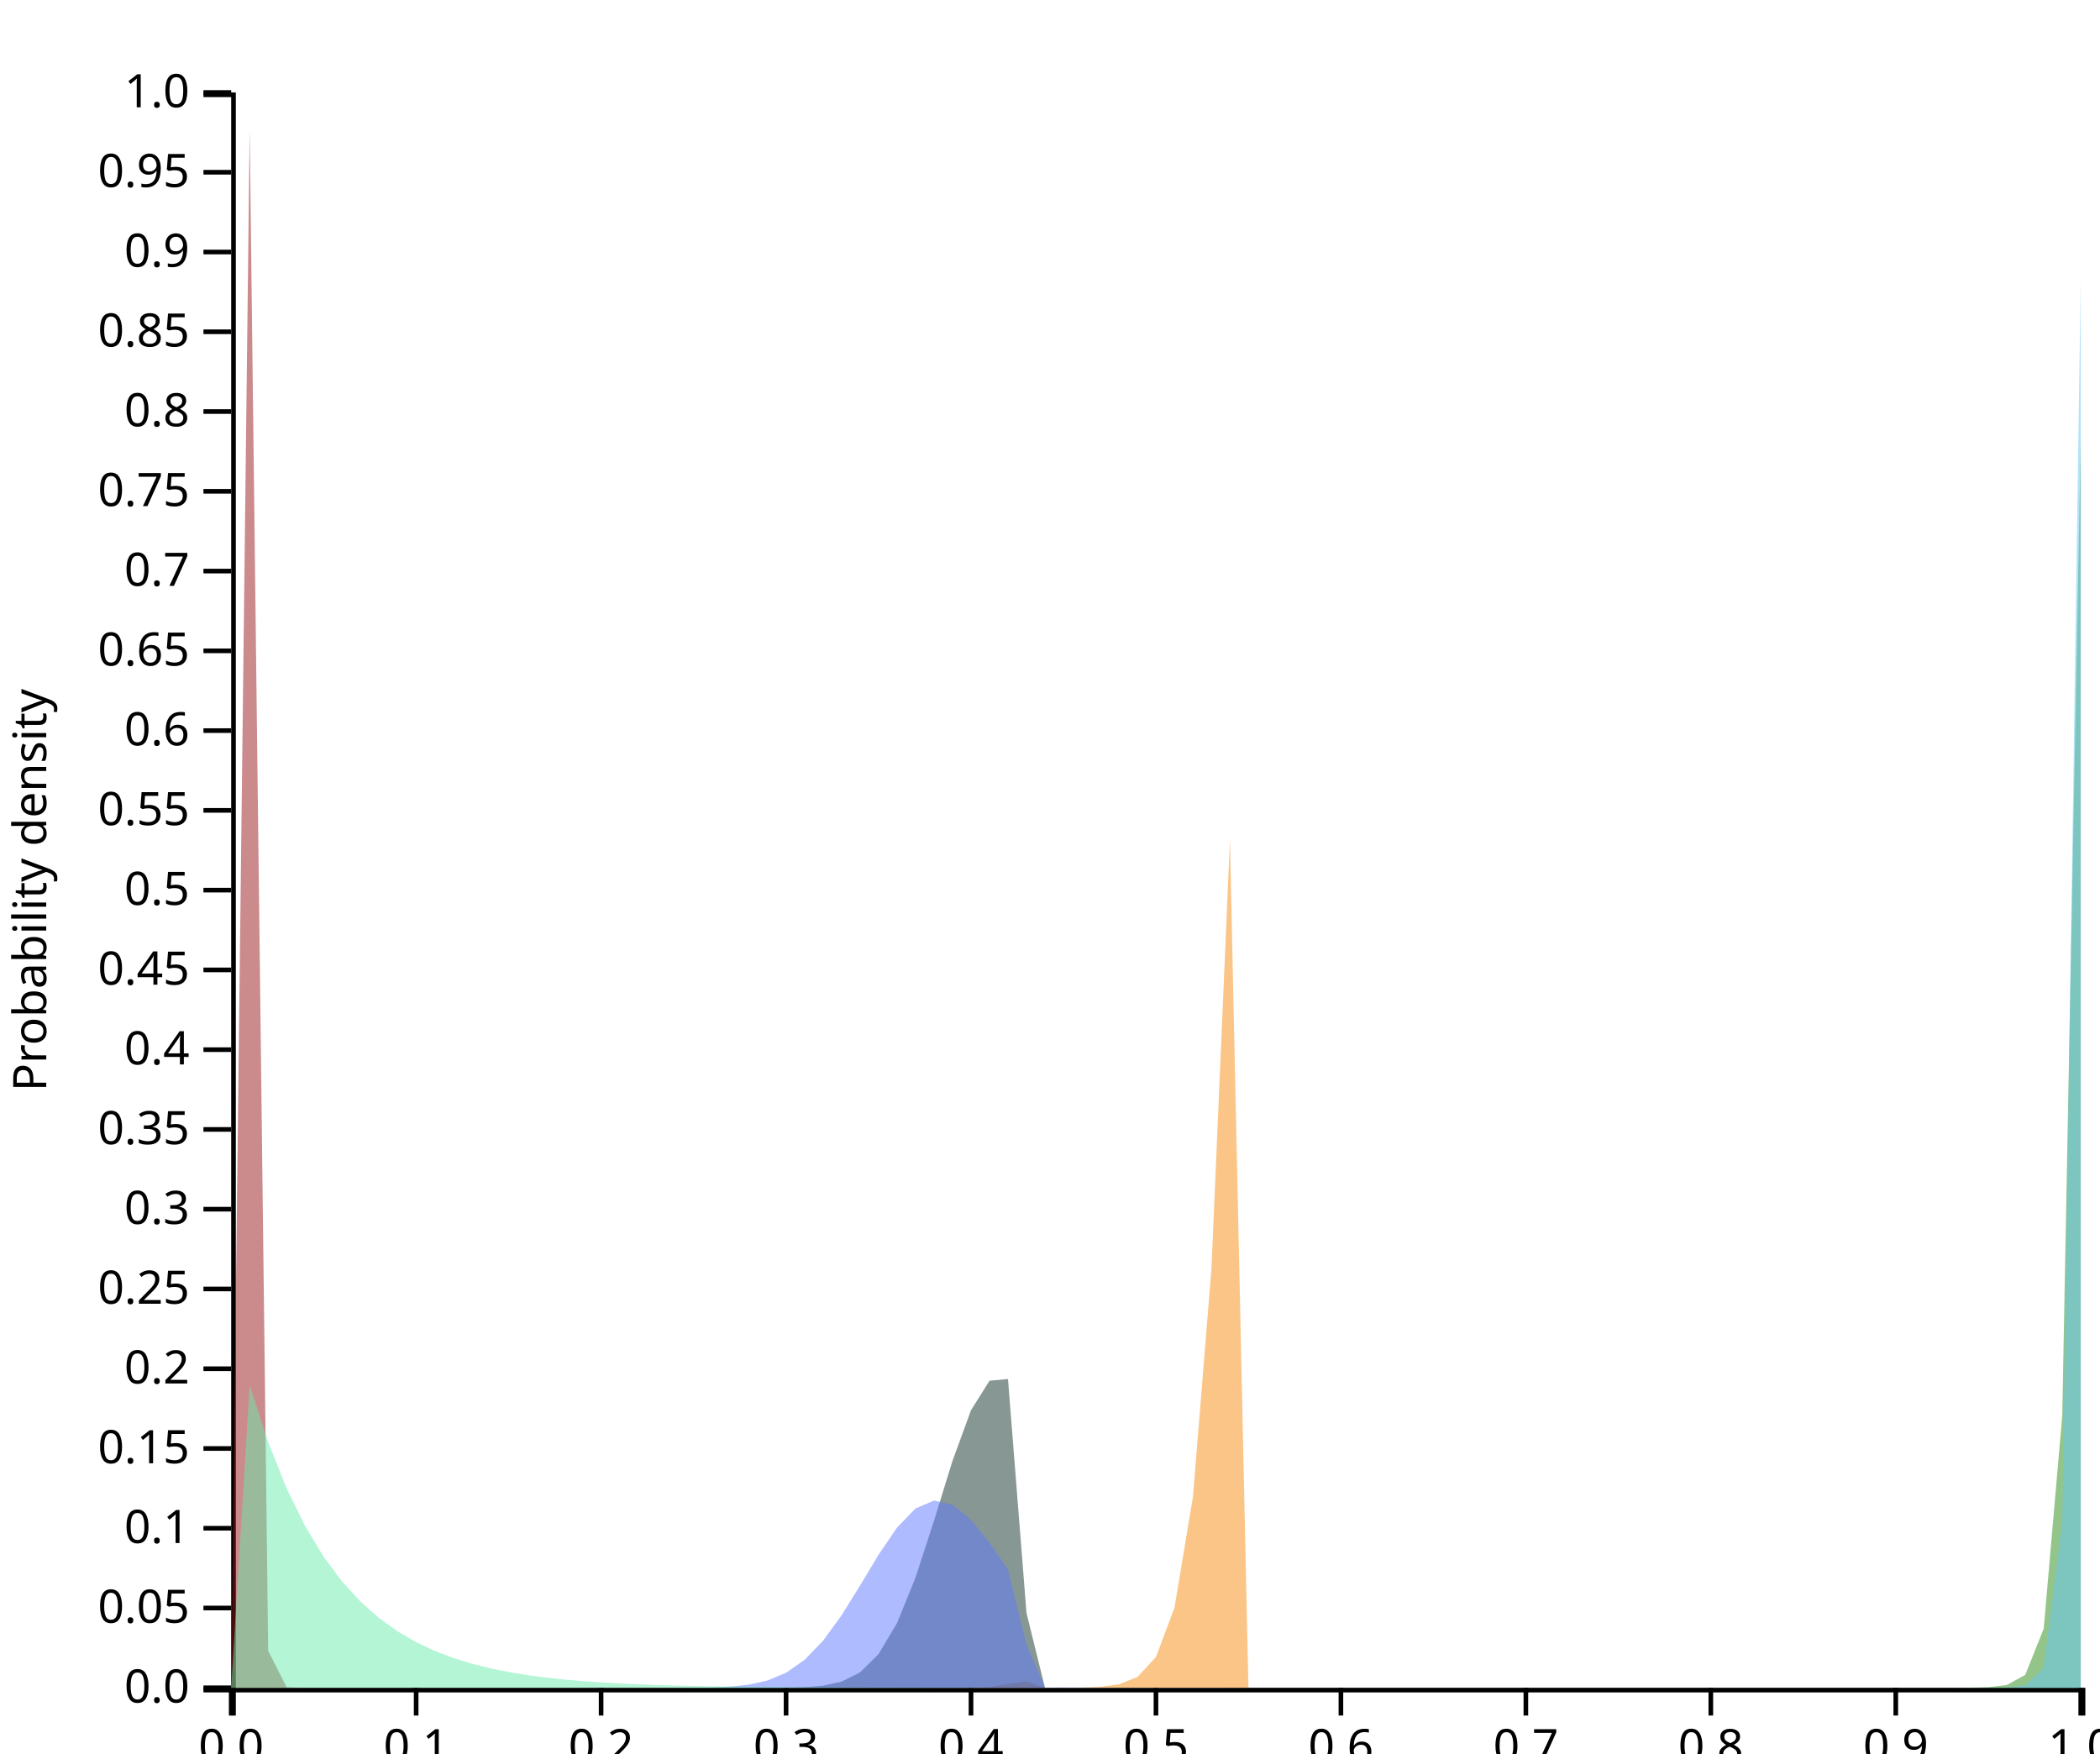
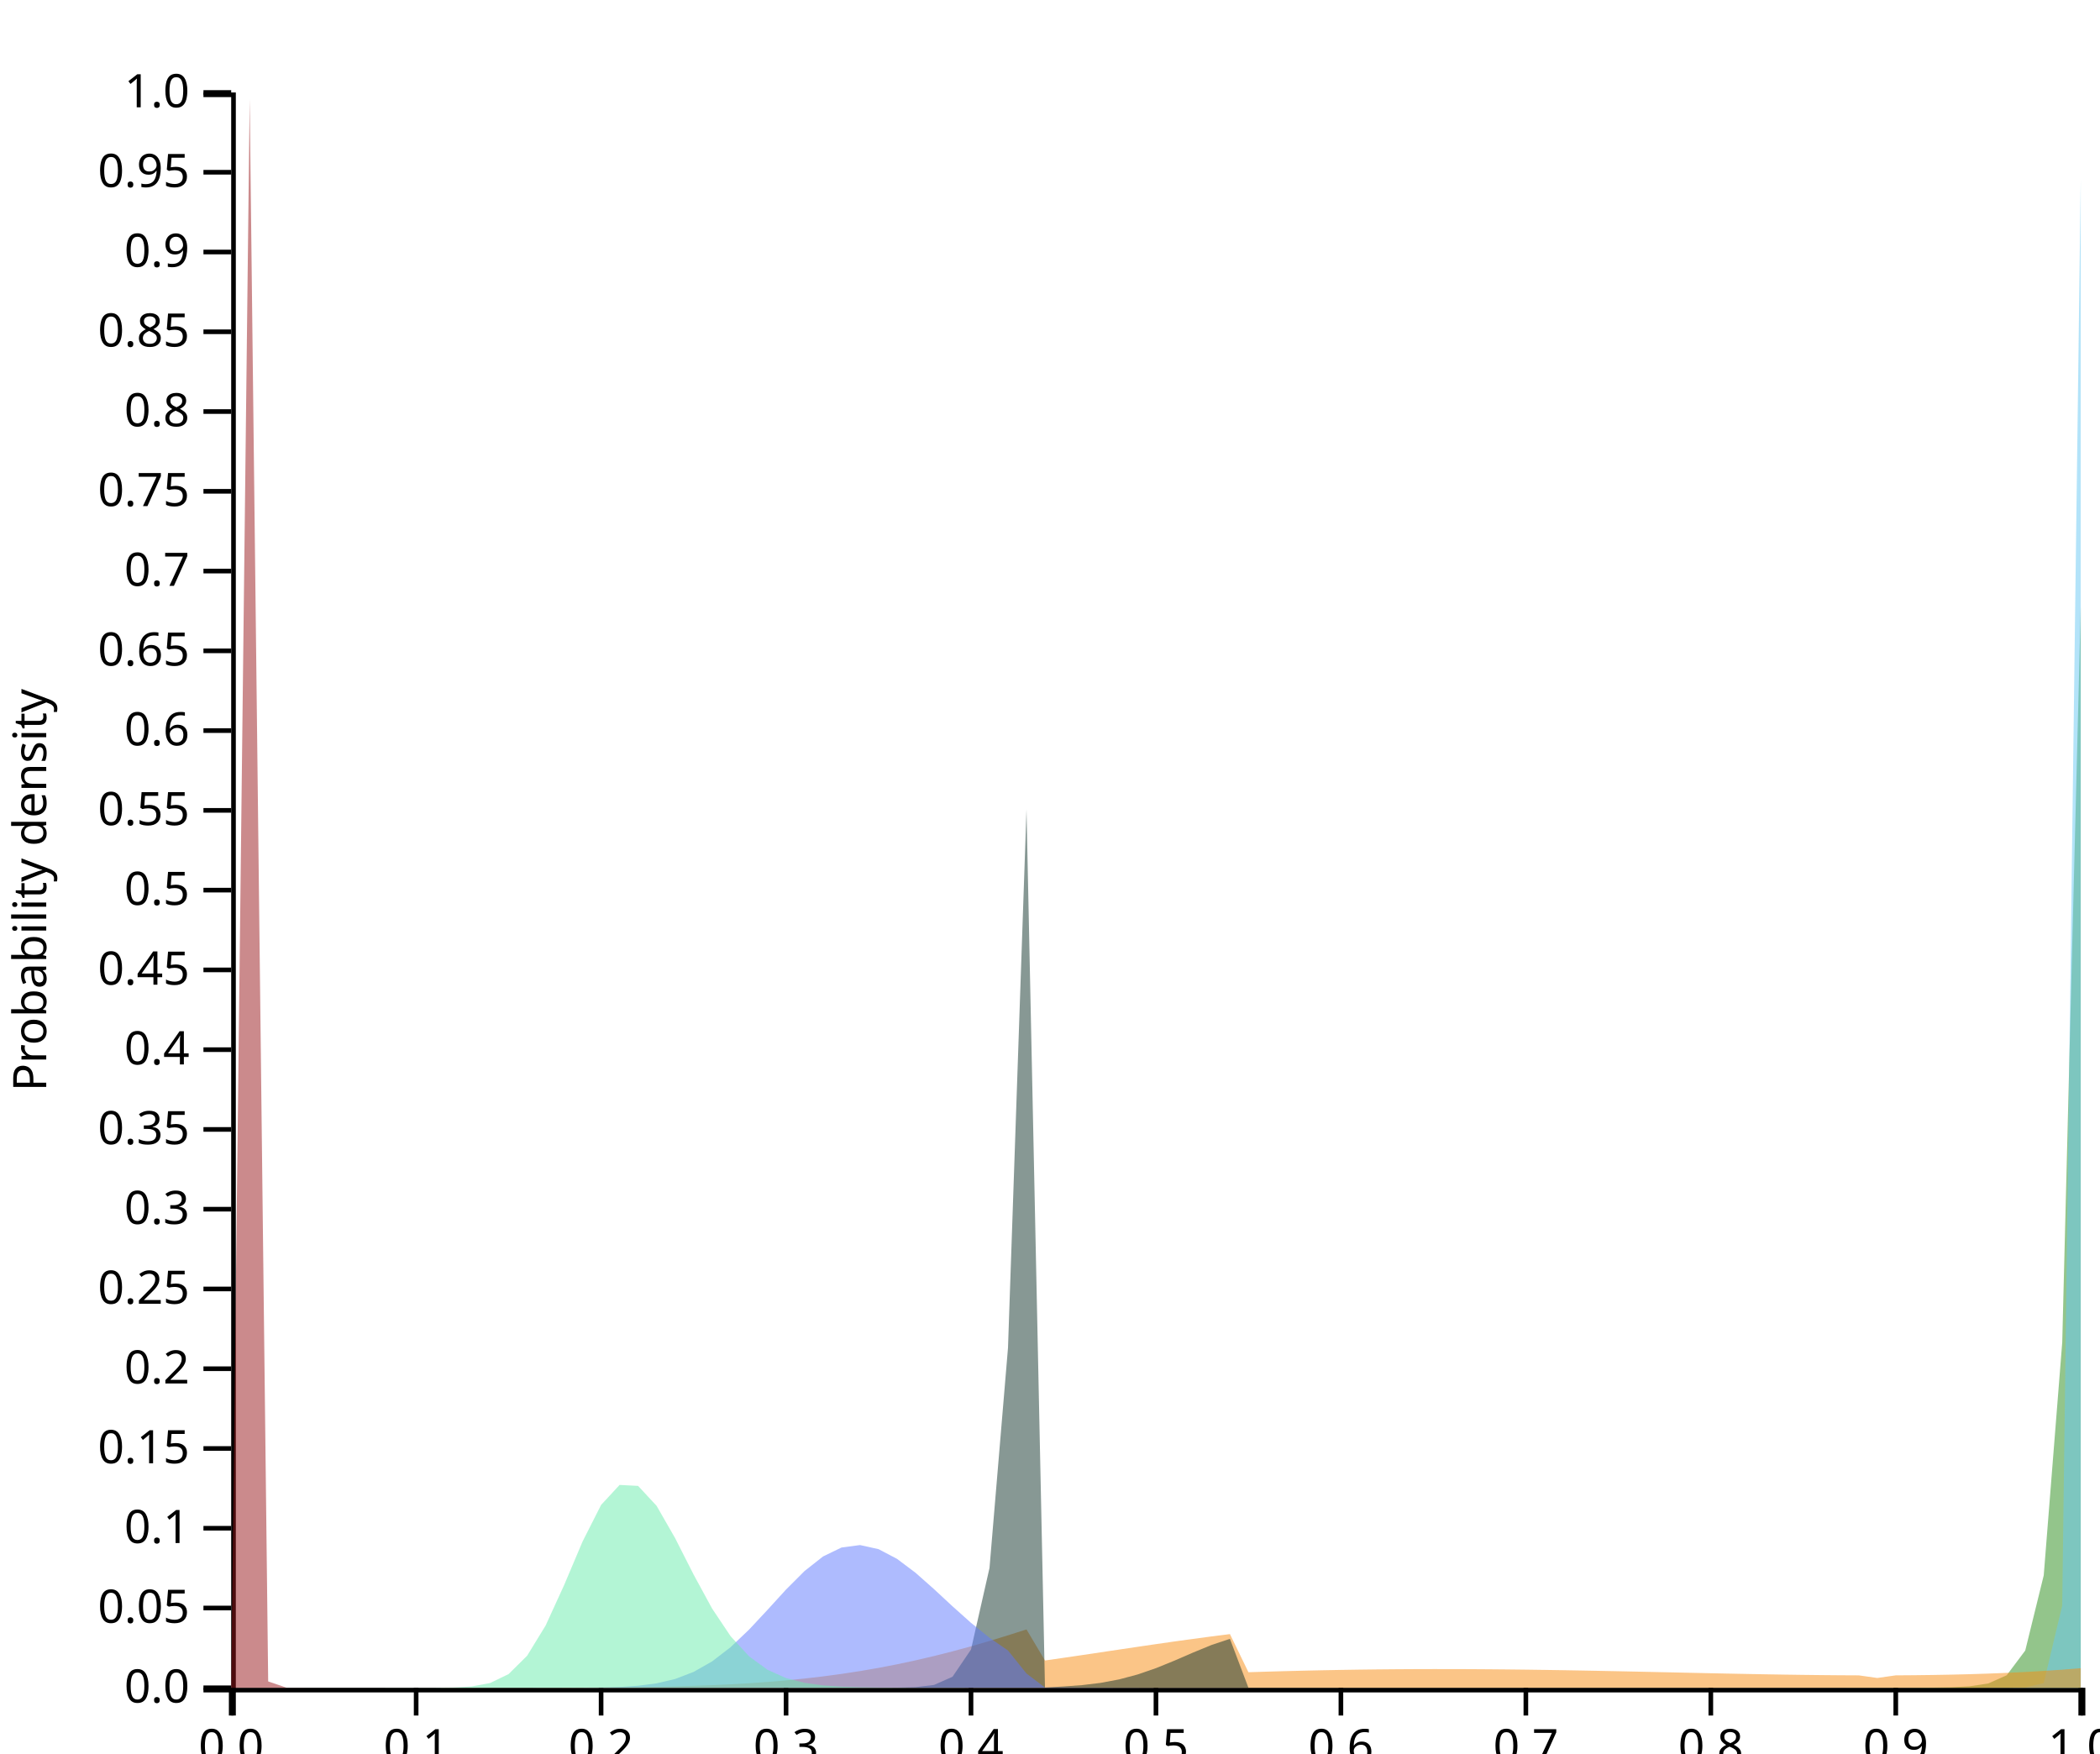
<svg xmlns="http://www.w3.org/2000/svg" baseProfile="full" version="1.1">
  <g fill="none" font-family="sans-serif" font-size="10" text-anchor="middle" transform="translate(0 365)">
    <path class="domain" d="M50.5,6V0.5H450.5V6" stroke="currentColor" />
    <g class="tick" opacity="1" transform="translate(50.0)">
      <line stroke="currentColor" y2="6" />
      <text dy="0.71em" fill="currentColor" y="9">0.0</text>
    </g>
    <g class="tick" opacity="1" transform="translate(90.0)">
      <line stroke="currentColor" y2="6" />
      <text dy="0.71em" fill="currentColor" y="9">0.1</text>
    </g>
    <g class="tick" opacity="1" transform="translate(130.0)">
      <line stroke="currentColor" y2="6" />
      <text dy="0.71em" fill="currentColor" y="9">0.2</text>
    </g>
    <g class="tick" opacity="1" transform="translate(170.0)">
      <line stroke="currentColor" y2="6" />
      <text dy="0.71em" fill="currentColor" y="9">0.3</text>
    </g>
    <g class="tick" opacity="1" transform="translate(210.0)">
      <line stroke="currentColor" y2="6" />
      <text dy="0.71em" fill="currentColor" y="9">0.4</text>
    </g>
    <g class="tick" opacity="1" transform="translate(250.0)">
      <line stroke="currentColor" y2="6" />
      <text dy="0.71em" fill="currentColor" y="9">0.5</text>
    </g>
    <g class="tick" opacity="1" transform="translate(290.0)">
      <line stroke="currentColor" y2="6" />
      <text dy="0.71em" fill="currentColor" y="9">0.6</text>
    </g>
    <g class="tick" opacity="1" transform="translate(330.0)">
      <line stroke="currentColor" y2="6" />
      <text dy="0.71em" fill="currentColor" y="9">0.7</text>
    </g>
    <g class="tick" opacity="1" transform="translate(370.0)">
      <line stroke="currentColor" y2="6" />
      <text dy="0.71em" fill="currentColor" y="9">0.8</text>
    </g>
    <g class="tick" opacity="1" transform="translate(410.0)">
      <line stroke="currentColor" y2="6" />
      <text dy="0.71em" fill="currentColor" y="9">0.9</text>
    </g>
    <g class="tick" opacity="1" transform="translate(450.0)">
      <line stroke="currentColor" y2="6" />
      <text dy="0.71em" fill="currentColor" y="9">1.0</text>
    </g>
  </g>
  <g fill="none" font-family="sans-serif" font-size="10" text-anchor="end" transform="translate(50 0)">
    <path class="domain" d="M-6,365.5H0.5V20.5H-6" stroke="currentColor" />
    <g class="tick" opacity="1" transform="translate(0, 365.0)">
      <line stroke="currentColor" x2="-6" />
      <text dy="0.32em" fill="currentColor" x="-9">0.0</text>
    </g>
    <g class="tick" opacity="1" transform="translate(0, 347.75)">
      <line stroke="currentColor" x2="-6" />
      <text dy="0.32em" fill="currentColor" x="-9">0.05</text>
    </g>
    <g class="tick" opacity="1" transform="translate(0, 330.5)">
      <line stroke="currentColor" x2="-6" />
      <text dy="0.32em" fill="currentColor" x="-9">0.1</text>
    </g>
    <g class="tick" opacity="1" transform="translate(0, 313.25)">
      <line stroke="currentColor" x2="-6" />
      <text dy="0.32em" fill="currentColor" x="-9">0.15</text>
    </g>
    <g class="tick" opacity="1" transform="translate(0, 296.0)">
      <line stroke="currentColor" x2="-6" />
      <text dy="0.32em" fill="currentColor" x="-9">0.2</text>
    </g>
    <g class="tick" opacity="1" transform="translate(0, 278.75)">
      <line stroke="currentColor" x2="-6" />
      <text dy="0.32em" fill="currentColor" x="-9">0.25</text>
    </g>
    <g class="tick" opacity="1" transform="translate(0, 261.5)">
      <line stroke="currentColor" x2="-6" />
      <text dy="0.32em" fill="currentColor" x="-9">0.3</text>
    </g>
    <g class="tick" opacity="1" transform="translate(0, 244.25)">
      <line stroke="currentColor" x2="-6" />
      <text dy="0.32em" fill="currentColor" x="-9">0.35</text>
    </g>
    <g class="tick" opacity="1" transform="translate(0, 227.0)">
      <line stroke="currentColor" x2="-6" />
      <text dy="0.32em" fill="currentColor" x="-9">0.4</text>
    </g>
    <g class="tick" opacity="1" transform="translate(0, 209.75)">
      <line stroke="currentColor" x2="-6" />
      <text dy="0.32em" fill="currentColor" x="-9">0.45</text>
    </g>
    <g class="tick" opacity="1" transform="translate(0, 192.5)">
      <line stroke="currentColor" x2="-6" />
      <text dy="0.32em" fill="currentColor" x="-9">0.5</text>
    </g>
    <g class="tick" opacity="1" transform="translate(0, 175.25)">
      <line stroke="currentColor" x2="-6" />
      <text dy="0.32em" fill="currentColor" x="-9">0.55</text>
    </g>
    <g class="tick" opacity="1" transform="translate(0, 158.0)">
      <line stroke="currentColor" x2="-6" />
      <text dy="0.32em" fill="currentColor" x="-9">0.6</text>
    </g>
    <g class="tick" opacity="1" transform="translate(0, 140.75)">
      <line stroke="currentColor" x2="-6" />
      <text dy="0.32em" fill="currentColor" x="-9">0.65</text>
    </g>
    <g class="tick" opacity="1" transform="translate(0, 123.5)">
      <line stroke="currentColor" x2="-6" />
      <text dy="0.32em" fill="currentColor" x="-9">0.7</text>
    </g>
    <g class="tick" opacity="1" transform="translate(0, 106.25)">
      <line stroke="currentColor" x2="-6" />
      <text dy="0.32em" fill="currentColor" x="-9">0.75</text>
    </g>
    <g class="tick" opacity="1" transform="translate(0, 89.0)">
      <line stroke="currentColor" x2="-6" />
      <text dy="0.32em" fill="currentColor" x="-9">0.8</text>
    </g>
    <g class="tick" opacity="1" transform="translate(0, 71.75)">
      <line stroke="currentColor" x2="-6" />
      <text dy="0.32em" fill="currentColor" x="-9">0.85</text>
    </g>
    <g class="tick" opacity="1" transform="translate(0, 54.5)">
      <line stroke="currentColor" x2="-6" />
      <text dy="0.32em" fill="currentColor" x="-9">0.9</text>
    </g>
    <g class="tick" opacity="1" transform="translate(0, 37.25)">
      <line stroke="currentColor" x2="-6" />
      <text dy="0.32em" fill="currentColor" x="-9">0.95</text>
    </g>
    <g class="tick" opacity="1" transform="translate(0, 20.0)">
      <line stroke="currentColor" x2="-6" />
      <text dy="0.32em" fill="currentColor" x="-9">1.0</text>
    </g>
  </g>
  <text font-family="sans-serif" font-size="10px" text-anchor="middle" x="250" y="395">CCF</text>
  <text font-family="sans-serif" font-size="10px" text-anchor="middle" transform="rotate(-90 10 192.5)" x="10" y="192.5">Probability density</text>
-   <polygon fill="rgb(39,140,24)" opacity="0.5" points=" 50.0,365.0 54.0,365.0 58.0,365.0 62.0,365.0 66.0,365.0 70.0,365.0 74.0,365.0 78.0,365.0 82.0,365.0 86.0,365.0 90.0,365.0 94.0,365.0 98.0,365.0 102.0,365.0 106.0,365.0 110.0,365.0 114.0,365.0 118.0,365.0 122.0,365.0 126.0,365.0 130.0,365.0 134.0,365.0 138.0,365.0 142.0,365.0 146.0,365.0 150.0,365.0 154.0,365.0 158.0,365.0 162.0,365.0 166.0,365.0 170.0,365.0 174.0,365.0 178.0,365.0 182.0,365.0 186.0,365.0 190.0,365.0 194.0,365.0 198.0,365.0 202.0,365.0 206.0,365.0 210.0,365.0 214.0,365.0 218.0,365.0 222.0,365.0 226.0,365.0 230.0,365.0 234.0,365.0 238.0,365.0 242.0,365.0 246.0,365.0 250.0,365.0 254.0,365.0 258.0,365.0 262.0,365.0 266.0,365.0 270.0,365.0 274.0,365.0 278.0,365.0 282.0,365.0 286.0,365.0 290.0,365.0 294.0,365.0 298.0,365.0 302.0,365.0 306.0,365.0 310.0,365.0 314.0,365.0 318.0,365.0 322.0,365.0 326.0,365.0 330.0,365.0 334.0,365.0 338.0,365.0 342.0,365.0 346.0,365.0 350.0,365.0 354.0,365.0 358.0,365.0 362.0,365.0 366.0,365.0 370.0,365.0 374.0,365.0 378.0,365.0 382.0,365 386.0,365 390.0,365 394.0,365 398.0,365 402.0,365 406.0,365 410.0,365 414.0,365 418.0,364.999 422.0,364.994 426.0,364.972 430.0,364.869 434.0,364.396 438.0,362.215 442.0,352.189 446.0,306.16 450.0,95.207 450.0,365 446.0,365 442.0,365 438.0,365 434.0,365 430.0,365 426.0,365 422.0,365 418.0,365 414,365 410,365 406,365 402,365 398,365 394,365 390,365 386,365 382,365 378,365 374,365 370,365 366,365 362,365 358,365 354,365 350,365 346,365 342,365 338,365 334,365 330,365 326,365 322,365 318,365 314,365 310,365 306,365 302,365 298,365 294,365 290,365 286,365 282,365 278,365 274,365 270,365 266,365 262,365 258,365 254,365 250,365 246,365 242,365 238,365 234,365 230,365 226,365 222,365 218,365 214,365 210,365 206,365 202,365 198,365 194,365 190,365 186,365 182,365 178,365 174,365 170,365 166,365 162,365 158,365 154,365 150,365 146,365 142,365 138,365 134,365 130,365 126,365 122,365 118,365 114,365 110,365 106,365 102,365 98,365 94,365 90,365 86,365 82,365 78,365 74,365 70,365 66,365 62,365 58,365 54,365 50,365" stroke="none" />
-   <polygon fill="rgb(103,200,243)" opacity="0.5" points=" 50.0,365.0 54.0,365.0 58.0,365.0 62.0,365.0 66.0,365.0 70.0,365.0 74.0,365.0 78.0,365.0 82.0,365.0 86.0,365.0 90.0,365.0 94.0,365.0 98.0,365.0 102.0,365.0 106.0,365.0 110.0,365.0 114.0,365.0 118.0,365.0 122.0,365.0 126.0,365.0 130.0,365.0 134.0,365.0 138.0,365.0 142.0,365.0 146.0,365.0 150.0,365.0 154.0,365.0 158.0,365.0 162.0,365.0 166.0,365.0 170.0,365.0 174.0,365.0 178.0,365.0 182.0,365.0 186.0,365.0 190.0,365.0 194.0,365.0 198.0,365.0 202.0,365.0 206.0,365.0 210.0,365.0 214.0,365.0 218.0,365.0 222.0,365.0 226.0,365.0 230.0,365.0 234.0,365.0 238.0,365.0 242.0,365.0 246.0,365.0 250.0,365.0 254.0,365.0 258.0,365.0 262.0,365.0 266.0,365.0 270.0,365.0 274.0,365.0 278.0,365.0 282.0,365.0 286.0,365.0 290.0,365.0 294.0,365.0 298.0,365.0 302.0,365.0 306.0,365.0 310.0,365.0 314.0,365.0 318.0,365.0 322.0,365.0 326.0,365.0 330.0,365.0 334.0,365.0 338.0,365.0 342.0,365.0 346.0,365.0 350.0,365.0 354.0,365.0 358.0,365.0 362.0,365.0 366.0,365.0 370.0,365.0 374.0,365.0 378.0,365.0 382.0,365.0 386.0,365.0 390.0,365.0 394.0,365.0 398.0,365 402.0,365 406.0,365 410.0,365 414.0,365 418.0,365 422.0,365 426.0,364.999 430.0,364.992 434.0,364.934 438.0,364.471 442.0,360.699 446.0,329.25 450.0,60.656 450.0,365 446.0,365 442.0,365 438.0,365 434.0,365 430.0,365 426.0,365 422.0,365 418.0,365 414,365 410,365 406,365 402,365 398,365 394,365 390,365 386,365 382,365 378,365 374,365 370,365 366,365 362,365 358,365 354,365 350,365 346,365 342,365 338,365 334,365 330,365 326,365 322,365 318,365 314,365 310,365 306,365 302,365 298,365 294,365 290,365 286,365 282,365 278,365 274,365 270,365 266,365 262,365 258,365 254,365 250,365 246,365 242,365 238,365 234,365 230,365 226,365 222,365 218,365 214,365 210,365 206,365 202,365 198,365 194,365 190,365 186,365 182,365 178,365 174,365 170,365 166,365 162,365 158,365 154,365 150,365 146,365 142,365 138,365 134,365 130,365 126,365 122,365 118,365 114,365 110,365 106,365 102,365 98,365 94,365 90,365 86,365 82,365 78,365 74,365 70,365 66,365 62,365 58,365 54,365 50,365" stroke="none" />
-   <polygon fill="rgb(248,139,16)" opacity="0.5" points=" 50.0,365.0 54.0,365.0 58.0,365.0 62.0,365.0 66.0,365.0 70.0,365.0 74.0,365.0 78.0,365.0 82.0,365.0 86.0,365.0 90.0,365.0 94.0,365.0 98.0,365.0 102.0,365.0 106.0,365.0 110.0,365.0 114.0,365.0 118.0,365.0 122.0,365.0 126.0,365.0 130.0,365.0 134.0,365.0 138.0,365.0 142.0,365.0 146.0,365.0 150.0,365.0 154.0,365.0 158.0,365.0 162.0,365.0 166.0,365.0 170.0,365.0 174.0,365.0 178.0,365.0 182.0,365.0 186.0,365 190.0,365 194.0,365 198.0,365 202.0,365 206.0,364.998 210.0,364.984 214.0,364.876 218.0,364.166 222.0,363.591 226.0,364.999 230.0,364.986 234.0,364.943 238.0,364.783 242.0,364.252 246.0,362.662 250.0,358.346 254.0,347.691 258.0,323.708 262.0,274.397 266.0,181.616 270.0,365 274.0,365 278.0,365 282.0,365 286.0,365 290.0,365 294.0,365 298.0,365 302.0,365 306.0,365 310.0,365 314.0,365 318.0,365 322.0,365 326.0,365 330.0,365 334.0,365 338.0,365 342.0,365 346.0,365 350.0,365 354.0,365 358.0,365 362.0,365 366.0,365.0 370.0,365.0 374.0,365.0 378.0,365.0 382.0,365.0 386.0,365.0 390.0,365.0 394.0,365.0 398.0,365.0 402.0,365.0 406.0,365.0 410.0,365.0 414.0,365.0 418.0,365.0 422.0,365.0 426.0,365.0 430.0,365.0 434.0,365.0 438.0,365.0 442.0,365.0 446.0,365.0 450.0,365.0 450.0,365 446.0,365 442.0,365 438.0,365 434.0,365 430.0,365 426.0,365 422.0,365 418.0,365 414,365 410,365 406,365 402,365 398,365 394,365 390,365 386,365 382,365 378,365 374,365 370,365 366,365 362,365 358,365 354,365 350,365 346,365 342,365 338,365 334,365 330,365 326,365 322,365 318,365 314,365 310,365 306,365 302,365 298,365 294,365 290,365 286,365 282,365 278,365 274,365 270,365 266,365 262,365 258,365 254,365 250,365 246,365 242,365 238,365 234,365 230,365 226,365 222,365 218,365 214,365 210,365 206,365 202,365 198,365 194,365 190,365 186,365 182,365 178,365 174,365 170,365 166,365 162,365 158,365 154,365 150,365 146,365 142,365 138,365 134,365 130,365 126,365 122,365 118,365 114,365 110,365 106,365 102,365 98,365 94,365 90,365 86,365 82,365 78,365 74,365 70,365 66,365 62,365 58,365 54,365 50,365" stroke="none" />
-   <polygon fill="rgb(16,49,41)" opacity="0.5" points=" 50.0,365.0 54.0,365.0 58.0,365.0 62.0,365.0 66.0,365.0 70.0,365.0 74.0,365.0 78.0,365.0 82.0,365.0 86.0,365.0 90.0,365.0 94.0,365.0 98.0,365.0 102.0,365.0 106.0,365.0 110.0,365.0 114.0,365.0 118.0,365.0 122.0,365.0 126.0,365.0 130.0,365.0 134.0,365.0 138.0,365.0 142.0,365 146.0,365 150.0,365 154.0,365 158.0,365 162.0,364.999 166.0,364.993 170.0,364.966 174.0,364.864 178.0,364.541 182.0,363.672 186.0,361.674 190.0,357.725 194.0,351.006 198.0,341.172 202.0,328.865 206.0,315.918 210.0,304.977 214.0,298.591 218.0,298.231 222.0,348.82 226.0,364.999 230.0,364.996 234.0,364.997 238.0,364.998 242.0,364.999 246.0,364.999 250.0,365 254.0,365 258.0,365 262.0,365 266.0,365 270.0,365.0 274.0,365.0 278.0,365.0 282.0,365.0 286.0,365.0 290.0,365.0 294.0,365.0 298.0,365.0 302.0,365.0 306.0,365.0 310.0,365.0 314.0,365.0 318.0,365.0 322.0,365.0 326.0,365.0 330.0,365.0 334.0,365.0 338.0,365.0 342.0,365.0 346.0,365.0 350.0,365.0 354.0,365.0 358.0,365.0 362.0,365.0 366.0,365.0 370.0,365.0 374.0,365.0 378.0,365.0 382.0,365.0 386.0,365.0 390.0,365.0 394.0,365.0 398.0,365.0 402.0,365.0 406.0,365.0 410.0,365.0 414.0,365.0 418.0,365.0 422.0,365.0 426.0,365.0 430.0,365.0 434.0,365.0 438.0,365.0 442.0,365.0 446.0,365.0 450.0,365.0 450.0,365 446.0,365 442.0,365 438.0,365 434.0,365 430.0,365 426.0,365 422.0,365 418.0,365 414,365 410,365 406,365 402,365 398,365 394,365 390,365 386,365 382,365 378,365 374,365 370,365 366,365 362,365 358,365 354,365 350,365 346,365 342,365 338,365 334,365 330,365 326,365 322,365 318,365 314,365 310,365 306,365 302,365 298,365 294,365 290,365 286,365 282,365 278,365 274,365 270,365 266,365 262,365 258,365 254,365 250,365 246,365 242,365 238,365 234,365 230,365 226,365 222,365 218,365 214,365 210,365 206,365 202,365 198,365 194,365 190,365 186,365 182,365 178,365 174,365 170,365 166,365 162,365 158,365 154,365 150,365 146,365 142,365 138,365 134,365 130,365 126,365 122,365 118,365 114,365 110,365 106,365 102,365 98,365 94,365 90,365 86,365 82,365 78,365 74,365 70,365 66,365 62,365 58,365 54,365 50,365" stroke="none" />
-   <polygon fill="rgb(93,119,254)" opacity="0.5" points=" 50.0,365.0 54.0,365.0 58.0,365.0 62.0,365.0 66.0,365.0 70.0,365.0 74.0,365.0 78.0,365.0 82.0,365.0 86.0,365.0 90.0,365.0 94.0,365.0 98.0,365.0 102.0,365.0 106.0,365.0 110.0,365.0 114.0,365.0 118.0,365 122.0,365 126.0,365 130.0,365 134.0,365 138.0,365 142.0,364.998 146.0,364.993 150.0,364.973 154.0,364.91 158.0,364.735 162.0,364.315 166.0,363.424 170.0,361.752 174.0,358.965 178.0,354.825 182.0,349.343 186.0,342.897 190.0,336.241 194.0,330.359 198.0,326.22 202.0,324.505 206.0,325.422 210.0,328.684 214.0,333.626 218.0,339.411 222.0,355.595 226.0,364.986 230.0,364.933 234.0,364.955 238.0,364.972 242.0,364.983 246.0,364.99 250.0,364.995 254.0,364.997 258.0,364.998 262.0,364.999 266.0,365 270.0,365 274.0,365 278.0,365 282.0,365 286.0,365 290.0,365 294.0,365 298.0,365 302.0,365.0 306.0,365.0 310.0,365.0 314.0,365.0 318.0,365.0 322.0,365.0 326.0,365.0 330.0,365.0 334.0,365.0 338.0,365.0 342.0,365.0 346.0,365.0 350.0,365.0 354.0,365.0 358.0,365.0 362.0,365.0 366.0,365.0 370.0,365.0 374.0,365.0 378.0,365.0 382.0,365.0 386.0,365.0 390.0,365.0 394.0,365.0 398.0,365.0 402.0,365.0 406.0,365.0 410.0,365.0 414.0,365.0 418.0,365.0 422.0,365.0 426.0,365.0 430.0,365.0 434.0,365.0 438.0,365.0 442.0,365.0 446.0,365.0 450.0,365.0 450.0,365 446.0,365 442.0,365 438.0,365 434.0,365 430.0,365 426.0,365 422.0,365 418.0,365 414,365 410,365 406,365 402,365 398,365 394,365 390,365 386,365 382,365 378,365 374,365 370,365 366,365 362,365 358,365 354,365 350,365 346,365 342,365 338,365 334,365 330,365 326,365 322,365 318,365 314,365 310,365 306,365 302,365 298,365 294,365 290,365 286,365 282,365 278,365 274,365 270,365 266,365 262,365 258,365 254,365 250,365 246,365 242,365 238,365 234,365 230,365 226,365 222,365 218,365 214,365 210,365 206,365 202,365 198,365 194,365 190,365 186,365 182,365 178,365 174,365 170,365 166,365 162,365 158,365 154,365 150,365 146,365 142,365 138,365 134,365 130,365 126,365 122,365 118,365 114,365 110,365 106,365 102,365 98,365 94,365 90,365 86,365 82,365 78,365 74,365 70,365 66,365 62,365 58,365 54,365 50,365" stroke="none" />
-   <polygon fill="rgb(152,22,26)" opacity="0.5" points=" 50.0,365.0 54.0,28.124 58.0,356.983 62.0,364.894 66.0,364.999 70.0,365 74.0,365 78.0,365 82.0,365.0 86.0,365.0 90.0,365.0 94.0,365.0 98.0,365.0 102.0,365.0 106.0,365.0 110.0,365.0 114.0,365.0 118.0,365.0 122.0,365.0 126.0,365.0 130.0,365.0 134.0,365.0 138.0,365.0 142.0,365.0 146.0,365.0 150.0,365.0 154.0,365.0 158.0,365.0 162.0,365.0 166.0,365.0 170.0,365.0 174.0,365.0 178.0,365.0 182.0,365.0 186.0,365.0 190.0,365.0 194.0,365.0 198.0,365.0 202.0,365.0 206.0,365.0 210.0,365.0 214.0,365.0 218.0,365.0 222.0,365.0 226.0,365.0 230.0,365.0 234.0,365.0 238.0,365.0 242.0,365.0 246.0,365.0 250.0,365.0 254.0,365.0 258.0,365.0 262.0,365.0 266.0,365.0 270.0,365.0 274.0,365.0 278.0,365.0 282.0,365.0 286.0,365.0 290.0,365.0 294.0,365.0 298.0,365.0 302.0,365.0 306.0,365.0 310.0,365.0 314.0,365.0 318.0,365.0 322.0,365.0 326.0,365.0 330.0,365.0 334.0,365.0 338.0,365.0 342.0,365.0 346.0,365.0 350.0,365.0 354.0,365.0 358.0,365.0 362.0,365.0 366.0,365.0 370.0,365.0 374.0,365.0 378.0,365.0 382.0,365.0 386.0,365.0 390.0,365.0 394.0,365.0 398.0,365.0 402.0,365.0 406.0,365.0 410.0,365.0 414.0,365.0 418.0,365.0 422.0,365.0 426.0,365.0 430.0,365.0 434.0,365.0 438.0,365.0 442.0,365.0 446.0,365.0 450.0,365.0 450.0,365 446.0,365 442.0,365 438.0,365 434.0,365 430.0,365 426.0,365 422.0,365 418.0,365 414,365 410,365 406,365 402,365 398,365 394,365 390,365 386,365 382,365 378,365 374,365 370,365 366,365 362,365 358,365 354,365 350,365 346,365 342,365 338,365 334,365 330,365 326,365 322,365 318,365 314,365 310,365 306,365 302,365 298,365 294,365 290,365 286,365 282,365 278,365 274,365 270,365 266,365 262,365 258,365 254,365 250,365 246,365 242,365 238,365 234,365 230,365 226,365 222,365 218,365 214,365 210,365 206,365 202,365 198,365 194,365 190,365 186,365 182,365 178,365 174,365 170,365 166,365 162,365 158,365 154,365 150,365 146,365 142,365 138,365 134,365 130,365 126,365 122,365 118,365 114,365 110,365 106,365 102,365 98,365 94,365 90,365 86,365 82,365 78,365 74,365 70,365 66,365 62,365 58,365 54,365 50,365" stroke="none" />
-   <polygon fill="rgb(104,236,172)" opacity="0.5" points=" 50.0,365.0 54.0,299.578 58.0,311.896 62.0,321.911 66.0,330.051 70.0,336.664 74.0,342.035 78.0,346.395 82.0,349.933 86.0,352.804 90.0,355.131 94.0,357.017 98.0,358.546 102.0,359.784 106.0,360.786 110.0,361.597 114.0,362.253 118.0,362.783 122.0,363.212 126.0,363.558 130.0,363.838 134.0,364.064 138.0,364.246 142.0,364.393 146.0,364.512 150.0,364.607 154.0,364.684 158.0,364.746 162.0,364.796 166.0,364.836 170.0,364.869 174.0,364.895 178.0,364.916 182.0,364.932 186.0,364.946 190.0,364.957 194.0,364.965 198.0,364.972 202.0,364.978 206.0,364.982 210.0,364.986 214.0,364.989 218.0,364.991 222.0,364.993 226.0,364.994 230.0,364.995 234.0,364.996 238.0,364.997 242.0,364.998 246.0,364.998 250.0,364.999 254.0,364.999 258.0,364.999 262.0,364.999 266.0,364.999 270.0,365 274.0,365 278.0,365 282.0,365 286.0,365 290.0,365 294.0,365 298.0,365 302.0,365 306.0,365 310.0,365 314.0,365 318.0,365 322.0,365 326.0,365 330.0,365 334.0,365 338.0,365 342.0,365 346.0,365 350.0,365 354.0,365 358.0,365 362.0,365 366.0,365 370.0,365 374.0,365 378.0,365 382.0,365 386.0,365 390.0,365 394.0,365 398.0,365 402.0,365 406.0,365 410.0,365 414.0,365 418.0,365 422.0,365 426.0,365 430.0,365 434.0,365 438.0,365 442.0,365 446.0,365 450.0,365 450.0,365 446.0,365 442.0,365 438.0,365 434.0,365 430.0,365 426.0,365 422.0,365 418.0,365 414,365 410,365 406,365 402,365 398,365 394,365 390,365 386,365 382,365 378,365 374,365 370,365 366,365 362,365 358,365 354,365 350,365 346,365 342,365 338,365 334,365 330,365 326,365 322,365 318,365 314,365 310,365 306,365 302,365 298,365 294,365 290,365 286,365 282,365 278,365 274,365 270,365 266,365 262,365 258,365 254,365 250,365 246,365 242,365 238,365 234,365 230,365 226,365 222,365 218,365 214,365 210,365 206,365 202,365 198,365 194,365 190,365 186,365 182,365 178,365 174,365 170,365 166,365 162,365 158,365 154,365 150,365 146,365 142,365 138,365 134,365 130,365 126,365 122,365 118,365 114,365 110,365 106,365 102,365 98,365 94,365 90,365 86,365 82,365 78,365 74,365 70,365 66,365 62,365 58,365 54,365 50,365" stroke="none" />
+   <polygon fill="rgb(39,140,24)" opacity="0.5" points=" 50.0,365.0 54.0,365.0 58.0,365.0 62.0,365.0 66.0,365.0 70.0,365.0 74.0,365.0 78.0,365.0 82.0,365.0 86.0,365.0 90.0,365.0 94.0,365.0 98.0,365.0 102.0,365.0 106.0,365.0 110.0,365.0 114.0,365.0 118.0,365.0 122.0,365.0 126.0,365.0 130.0,365.0 134.0,365.0 138.0,365.0 142.0,365.0 146.0,365.0 150.0,365.0 154.0,365.0 158.0,365.0 162.0,365.0 166.0,365.0 170.0,365.0 174.0,365.0 178.0,365.0 182.0,365.0 186.0,365.0 190.0,365.0 194.0,365.0 198.0,365.0 202.0,365.0 206.0,365.0 210.0,365.0 214.0,365.0 218.0,365.0 222.0,365.0 226.0,365.0 230.0,365.0 234.0,365.0 238.0,365.0 242.0,365.0 246.0,365.0 250.0,365.0 254.0,365.0 258.0,365.0 262.0,365.0 266.0,365.0 270.0,365.0 274.0,365.0 278.0,365.0 282.0,365.0 286.0,365.0 290.0,365.0 294.0,365.0 298.0,365.0 302.0,365.0 306.0,365.0 310.0,365.0 314.0,365.0 318.0,365.0 322.0,365.0 326.0,365.0 330.0,365.0 334.0,365.0 338.0,365.0 342.0,365.0 346.0,365.0 350.0,365 354.0,365 358.0,365 362.0,365 366.0,365 370.0,365 374.0,365 378.0,365 382.0,365 386.0,365 390.0,365 394.0,365 398.0,365 402.0,364.999 406.0,364.998 410.0,364.995 414.0,364.985 418.0,364.959 422.0,364.886 426.0,364.676 430.0,364.068 434.0,362.282 438.0,356.942 442.0,340.687 446.0,290.3 450.0,131.224 450.0,365 446.0,365 442.0,365 438.0,365 434.0,365 430.0,365 426.0,365 422.0,365 418.0,365 414,365 410,365 406,365 402,365 398,365 394,365 390,365 386,365 382,365 378,365 374,365 370,365 366,365 362,365 358,365 354,365 350,365 346,365 342,365 338,365 334,365 330,365 326,365 322,365 318,365 314,365 310,365 306,365 302,365 298,365 294,365 290,365 286,365 282,365 278,365 274,365 270,365 266,365 262,365 258,365 254,365 250,365 246,365 242,365 238,365 234,365 230,365 226,365 222,365 218,365 214,365 210,365 206,365 202,365 198,365 194,365 190,365 186,365 182,365 178,365 174,365 170,365 166,365 162,365 158,365 154,365 150,365 146,365 142,365 138,365 134,365 130,365 126,365 122,365 118,365 114,365 110,365 106,365 102,365 98,365 94,365 90,365 86,365 82,365 78,365 74,365 70,365 66,365 62,365 58,365 54,365 50,365" stroke="none" />
+   <polygon fill="rgb(103,200,243)" opacity="0.5" points=" 50.0,365.0 54.0,365.0 58.0,365.0 62.0,365.0 66.0,365.0 70.0,365.0 74.0,365.0 78.0,365.0 82.0,365.0 86.0,365.0 90.0,365.0 94.0,365.0 98.0,365.0 102.0,365.0 106.0,365.0 110.0,365.0 114.0,365.0 118.0,365.0 122.0,365.0 126.0,365.0 130.0,365.0 134.0,365.0 138.0,365.0 142.0,365.0 146.0,365.0 150.0,365.0 154.0,365.0 158.0,365.0 162.0,365.0 166.0,365.0 170.0,365.0 174.0,365.0 178.0,365.0 182.0,365.0 186.0,365.0 190.0,365.0 194.0,365.0 198.0,365.0 202.0,365.0 206.0,365.0 210.0,365.0 214.0,365.0 218.0,365.0 222.0,365.0 226.0,365.0 230.0,365.0 234.0,365.0 238.0,365.0 242.0,365.0 246.0,365.0 250.0,365.0 254.0,365.0 258.0,365.0 262.0,365.0 266.0,365.0 270.0,365.0 274.0,365.0 278.0,365.0 282.0,365.0 286.0,365.0 290.0,365.0 294.0,365.0 298.0,365.0 302.0,365.0 306.0,365.0 310.0,365.0 314.0,365.0 318.0,365.0 322.0,365.0 326.0,365.0 330.0,365.0 334.0,365.0 338.0,365.0 342.0,365.0 346.0,365.0 350.0,365.0 354.0,365.0 358.0,365.0 362.0,365.0 366.0,365.0 370.0,365.0 374.0,365.0 378.0,365.0 382.0,365.0 386.0,365.0 390.0,365.0 394.0,365.0 398.0,365.0 402.0,365.0 406.0,365.0 410.0,365 414.0,365 418.0,365 422.0,365 426.0,365 430.0,365 434.0,364.996 438.0,364.938 442.0,363.979 446.0,347.223 450.0,38.864 450.0,365 446.0,365 442.0,365 438.0,365 434.0,365 430.0,365 426.0,365 422.0,365 418.0,365 414,365 410,365 406,365 402,365 398,365 394,365 390,365 386,365 382,365 378,365 374,365 370,365 366,365 362,365 358,365 354,365 350,365 346,365 342,365 338,365 334,365 330,365 326,365 322,365 318,365 314,365 310,365 306,365 302,365 298,365 294,365 290,365 286,365 282,365 278,365 274,365 270,365 266,365 262,365 258,365 254,365 250,365 246,365 242,365 238,365 234,365 230,365 226,365 222,365 218,365 214,365 210,365 206,365 202,365 198,365 194,365 190,365 186,365 182,365 178,365 174,365 170,365 166,365 162,365 158,365 154,365 150,365 146,365 142,365 138,365 134,365 130,365 126,365 122,365 118,365 114,365 110,365 106,365 102,365 98,365 94,365 90,365 86,365 82,365 78,365 74,365 70,365 66,365 62,365 58,365 54,365 50,365" stroke="none" />
+   <polygon fill="rgb(248,139,16)" opacity="0.5" points=" 50.0,365.0 54.0,365.0 58.0,365.0 62.0,365 66.0,365 70.0,365 74.0,365 78.0,365 82.0,365 86.0,365 90.0,365 94.0,365 98.0,364.999 102.0,364.999 106.0,364.997 110.0,364.995 114.0,364.991 118.0,364.984 122.0,364.974 126.0,364.957 130.0,364.933 134.0,364.898 138.0,364.85 142.0,364.784 146.0,364.695 150.0,364.58 154.0,364.432 158.0,364.247 162.0,364.017 166.0,363.737 170.0,363.4 174.0,363.002 178.0,362.537 182.0,362 186.0,361.387 190.0,360.695 194.0,359.922 198.0,359.068 202.0,358.134 206.0,357.121 210.0,356.034 214.0,354.876 218.0,353.654 222.0,352.376 226.0,359.1 230.0,358.523 234.0,357.934 238.0,357.338 242.0,356.74 246.0,356.146 250.0,355.559 254.0,354.985 258.0,354.43 262.0,353.897 266.0,353.392 270.0,361.634 274.0,361.512 278.0,361.4 282.0,361.3 286.0,361.212 290.0,361.136 294.0,361.073 298.0,361.024 302.0,360.988 306.0,360.964 310.0,360.954 314.0,360.956 318.0,360.97 322.0,360.996 326.0,361.032 330.0,361.078 334.0,361.134 338.0,361.197 342.0,361.267 346.0,361.343 350.0,361.423 354.0,361.507 358.0,361.594 362.0,361.681 366.0,361.769 370.0,361.854 374.0,361.937 378.0,362.015 382.0,362.088 386.0,362.154 390.0,362.211 394.0,362.258 398.0,362.293 402.0,362.314 406.0,362.88 410.0,362.311 414.0,362.281 418.0,362.231 422.0,362.158 426.0,362.059 430.0,361.932 434.0,361.774 438.0,361.582 442.0,361.353 446.0,361.084 450.0,360.77 450.0,365 446.0,365 442.0,365 438.0,365 434.0,365 430.0,365 426.0,365 422.0,365 418.0,365 414,365 410,365 406,365 402,365 398,365 394,365 390,365 386,365 382,365 378,365 374,365 370,365 366,365 362,365 358,365 354,365 350,365 346,365 342,365 338,365 334,365 330,365 326,365 322,365 318,365 314,365 310,365 306,365 302,365 298,365 294,365 290,365 286,365 282,365 278,365 274,365 270,365 266,365 262,365 258,365 254,365 250,365 246,365 242,365 238,365 234,365 230,365 226,365 222,365 218,365 214,365 210,365 206,365 202,365 198,365 194,365 190,365 186,365 182,365 178,365 174,365 170,365 166,365 162,365 158,365 154,365 150,365 146,365 142,365 138,365 134,365 130,365 126,365 122,365 118,365 114,365 110,365 106,365 102,365 98,365 94,365 90,365 86,365 82,365 78,365 74,365 70,365 66,365 62,365 58,365 54,365 50,365" stroke="none" />
+   <polygon fill="rgb(16,49,41)" opacity="0.5" points=" 50.0,365.0 54.0,365.0 58.0,365.0 62.0,365.0 66.0,365.0 70.0,365.0 74.0,365.0 78.0,365.0 82.0,365.0 86.0,365.0 90.0,365.0 94.0,365.0 98.0,365.0 102.0,365.0 106.0,365.0 110.0,365.0 114.0,365.0 118.0,365.0 122.0,365.0 126.0,365.0 130.0,365.0 134.0,365.0 138.0,365.0 142.0,365.0 146.0,365.0 150.0,365.0 154.0,365.0 158.0,365.0 162.0,365 166.0,365 170.0,365 174.0,365 178.0,365 182.0,365 186.0,364.999 190.0,364.995 194.0,364.971 198.0,364.857 202.0,364.383 206.0,362.614 210.0,356.723 214.0,339.093 218.0,291.486 222.0,175.072 226.0,364.949 230.0,364.713 234.0,364.427 238.0,363.944 242.0,363.195 246.0,362.132 250.0,360.755 254.0,359.129 258.0,357.394 262.0,355.751 266.0,354.419 270.0,365 274.0,365 278.0,365 282.0,365 286.0,365 290.0,365 294.0,365 298.0,365 302.0,365 306.0,365 310.0,365 314.0,365 318.0,365 322.0,365 326.0,365 330.0,365 334.0,365 338.0,365 342.0,365.0 346.0,365.0 350.0,365.0 354.0,365.0 358.0,365.0 362.0,365.0 366.0,365.0 370.0,365.0 374.0,365.0 378.0,365.0 382.0,365.0 386.0,365.0 390.0,365.0 394.0,365.0 398.0,365.0 402.0,365.0 406.0,365.0 410.0,365.0 414.0,365.0 418.0,365.0 422.0,365.0 426.0,365.0 430.0,365.0 434.0,365.0 438.0,365.0 442.0,365.0 446.0,365.0 450.0,365.0 450.0,365 446.0,365 442.0,365 438.0,365 434.0,365 430.0,365 426.0,365 422.0,365 418.0,365 414,365 410,365 406,365 402,365 398,365 394,365 390,365 386,365 382,365 378,365 374,365 370,365 366,365 362,365 358,365 354,365 350,365 346,365 342,365 338,365 334,365 330,365 326,365 322,365 318,365 314,365 310,365 306,365 302,365 298,365 294,365 290,365 286,365 282,365 278,365 274,365 270,365 266,365 262,365 258,365 254,365 250,365 246,365 242,365 238,365 234,365 230,365 226,365 222,365 218,365 214,365 210,365 206,365 202,365 198,365 194,365 190,365 186,365 182,365 178,365 174,365 170,365 166,365 162,365 158,365 154,365 150,365 146,365 142,365 138,365 134,365 130,365 126,365 122,365 118,365 114,365 110,365 106,365 102,365 98,365 94,365 90,365 86,365 82,365 78,365 74,365 70,365 66,365 62,365 58,365 54,365 50,365" stroke="none" />
+   <polygon fill="rgb(93,119,254)" opacity="0.5" points=" 50.0,365.0 54.0,365.0 58.0,365.0 62.0,365.0 66.0,365.0 70.0,365.0 74.0,365.0 78.0,365.0 82.0,365.0 86.0,365.0 90.0,365.0 94.0,365 98.0,365 102.0,365 106.0,365 110.0,365 114.0,365 118.0,364.999 122.0,364.994 126.0,364.978 130.0,364.933 134.0,364.817 138.0,364.558 142.0,364.038 146.0,363.1 150.0,361.569 154.0,359.297 158.0,356.222 162.0,352.42 166.0,348.134 170.0,343.752 174.0,339.751 178.0,336.599 182.0,334.663 186.0,334.137 190.0,335.018 194.0,337.119 198.0,340.127 202.0,343.668 206.0,347.379 210.0,350.956 214.0,354.183 218.0,356.937 222.0,361.914 226.0,364.949 230.0,364.923 234.0,364.949 238.0,364.967 242.0,364.979 246.0,364.987 250.0,364.992 254.0,364.996 258.0,364.997 262.0,364.999 266.0,364.999 270.0,365 274.0,365 278.0,365 282.0,365 286.0,365 290.0,365 294.0,365 298.0,365 302.0,365 306.0,365 310.0,365 314.0,365 318.0,365 322.0,365 326.0,365 330.0,365.0 334.0,365.0 338.0,365.0 342.0,365.0 346.0,365.0 350.0,365.0 354.0,365.0 358.0,365.0 362.0,365.0 366.0,365.0 370.0,365.0 374.0,365.0 378.0,365.0 382.0,365.0 386.0,365.0 390.0,365.0 394.0,365.0 398.0,365.0 402.0,365.0 406.0,365.0 410.0,365.0 414.0,365.0 418.0,365.0 422.0,365.0 426.0,365.0 430.0,365.0 434.0,365.0 438.0,365.0 442.0,365.0 446.0,365.0 450.0,365.0 450.0,365 446.0,365 442.0,365 438.0,365 434.0,365 430.0,365 426.0,365 422.0,365 418.0,365 414,365 410,365 406,365 402,365 398,365 394,365 390,365 386,365 382,365 378,365 374,365 370,365 366,365 362,365 358,365 354,365 350,365 346,365 342,365 338,365 334,365 330,365 326,365 322,365 318,365 314,365 310,365 306,365 302,365 298,365 294,365 290,365 286,365 282,365 278,365 274,365 270,365 266,365 262,365 258,365 254,365 250,365 246,365 242,365 238,365 234,365 230,365 226,365 222,365 218,365 214,365 210,365 206,365 202,365 198,365 194,365 190,365 186,365 182,365 178,365 174,365 170,365 166,365 162,365 158,365 154,365 150,365 146,365 142,365 138,365 134,365 130,365 126,365 122,365 118,365 114,365 110,365 106,365 102,365 98,365 94,365 90,365 86,365 82,365 78,365 74,365 70,365 66,365 62,365 58,365 54,365 50,365" stroke="none" />
+   <polygon fill="rgb(152,22,26)" opacity="0.5" points=" 50.0,365.0 54.0,21.378 58.0,363.627 62.0,364.995 66.0,365 70.0,365 74.0,365.0 78.0,365.0 82.0,365.0 86.0,365.0 90.0,365.0 94.0,365.0 98.0,365.0 102.0,365.0 106.0,365.0 110.0,365.0 114.0,365.0 118.0,365.0 122.0,365.0 126.0,365.0 130.0,365.0 134.0,365.0 138.0,365.0 142.0,365.0 146.0,365.0 150.0,365.0 154.0,365.0 158.0,365.0 162.0,365.0 166.0,365.0 170.0,365.0 174.0,365.0 178.0,365.0 182.0,365.0 186.0,365.0 190.0,365.0 194.0,365.0 198.0,365.0 202.0,365.0 206.0,365.0 210.0,365.0 214.0,365.0 218.0,365.0 222.0,365.0 226.0,365.0 230.0,365.0 234.0,365.0 238.0,365.0 242.0,365.0 246.0,365.0 250.0,365.0 254.0,365.0 258.0,365.0 262.0,365.0 266.0,365.0 270.0,365.0 274.0,365.0 278.0,365.0 282.0,365.0 286.0,365.0 290.0,365.0 294.0,365.0 298.0,365.0 302.0,365.0 306.0,365.0 310.0,365.0 314.0,365.0 318.0,365.0 322.0,365.0 326.0,365.0 330.0,365.0 334.0,365.0 338.0,365.0 342.0,365.0 346.0,365.0 350.0,365.0 354.0,365.0 358.0,365.0 362.0,365.0 366.0,365.0 370.0,365.0 374.0,365.0 378.0,365.0 382.0,365.0 386.0,365.0 390.0,365.0 394.0,365.0 398.0,365.0 402.0,365.0 406.0,365.0 410.0,365.0 414.0,365.0 418.0,365.0 422.0,365.0 426.0,365.0 430.0,365.0 434.0,365.0 438.0,365.0 442.0,365.0 446.0,365.0 450.0,365.0 450.0,365 446.0,365 442.0,365 438.0,365 434.0,365 430.0,365 426.0,365 422.0,365 418.0,365 414,365 410,365 406,365 402,365 398,365 394,365 390,365 386,365 382,365 378,365 374,365 370,365 366,365 362,365 358,365 354,365 350,365 346,365 342,365 338,365 334,365 330,365 326,365 322,365 318,365 314,365 310,365 306,365 302,365 298,365 294,365 290,365 286,365 282,365 278,365 274,365 270,365 266,365 262,365 258,365 254,365 250,365 246,365 242,365 238,365 234,365 230,365 226,365 222,365 218,365 214,365 210,365 206,365 202,365 198,365 194,365 190,365 186,365 182,365 178,365 174,365 170,365 166,365 162,365 158,365 154,365 150,365 146,365 142,365 138,365 134,365 130,365 126,365 122,365 118,365 114,365 110,365 106,365 102,365 98,365 94,365 90,365 86,365 82,365 78,365 74,365 70,365 66,365 62,365 58,365 54,365 50,365" stroke="none" />
+   <polygon fill="rgb(104,236,172)" opacity="0.5" points=" 50.0,365.0 54.0,365.0 58.0,365.0 62.0,365.0 66.0,365.0 70.0,365.0 74.0,365 78.0,365 82.0,365 86.0,364.999 90.0,364.999 94.0,364.991 98.0,364.941 102.0,364.718 106.0,363.969 110.0,362.033 114.0,358.072 118.0,351.542 122.0,342.797 126.0,333.352 130.0,325.452 134.0,321.13 138.0,321.337 142.0,325.646 146.0,332.619 150.0,340.502 154.0,347.852 158.0,353.833 162.0,358.201 166.0,361.113 170.0,362.904 174.0,363.931 178.0,364.482 182.0,364.761 186.0,364.895 190.0,364.956 194.0,364.982 198.0,364.993 202.0,364.997 206.0,364.999 210.0,365 214.0,365 218.0,365 222.0,365 226.0,365 230.0,365 234.0,365 238.0,365 242.0,365 246.0,365 250.0,365.0 254.0,365.0 258.0,365.0 262.0,365.0 266.0,365.0 270.0,365.0 274.0,365.0 278.0,365.0 282.0,365.0 286.0,365.0 290.0,365.0 294.0,365.0 298.0,365.0 302.0,365.0 306.0,365.0 310.0,365.0 314.0,365.0 318.0,365.0 322.0,365.0 326.0,365.0 330.0,365.0 334.0,365.0 338.0,365.0 342.0,365.0 346.0,365.0 350.0,365.0 354.0,365.0 358.0,365.0 362.0,365.0 366.0,365.0 370.0,365.0 374.0,365.0 378.0,365.0 382.0,365.0 386.0,365.0 390.0,365.0 394.0,365.0 398.0,365.0 402.0,365.0 406.0,365.0 410.0,365.0 414.0,365.0 418.0,365.0 422.0,365.0 426.0,365.0 430.0,365.0 434.0,365.0 438.0,365.0 442.0,365.0 446.0,365.0 450.0,365.0 450.0,365 446.0,365 442.0,365 438.0,365 434.0,365 430.0,365 426.0,365 422.0,365 418.0,365 414,365 410,365 406,365 402,365 398,365 394,365 390,365 386,365 382,365 378,365 374,365 370,365 366,365 362,365 358,365 354,365 350,365 346,365 342,365 338,365 334,365 330,365 326,365 322,365 318,365 314,365 310,365 306,365 302,365 298,365 294,365 290,365 286,365 282,365 278,365 274,365 270,365 266,365 262,365 258,365 254,365 250,365 246,365 242,365 238,365 234,365 230,365 226,365 222,365 218,365 214,365 210,365 206,365 202,365 198,365 194,365 190,365 186,365 182,365 178,365 174,365 170,365 166,365 162,365 158,365 154,365 150,365 146,365 142,365 138,365 134,365 130,365 126,365 122,365 118,365 114,365 110,365 106,365 102,365 98,365 94,365 90,365 86,365 82,365 78,365 74,365 70,365 66,365 62,365 58,365 54,365 50,365" stroke="none" />
</svg>
